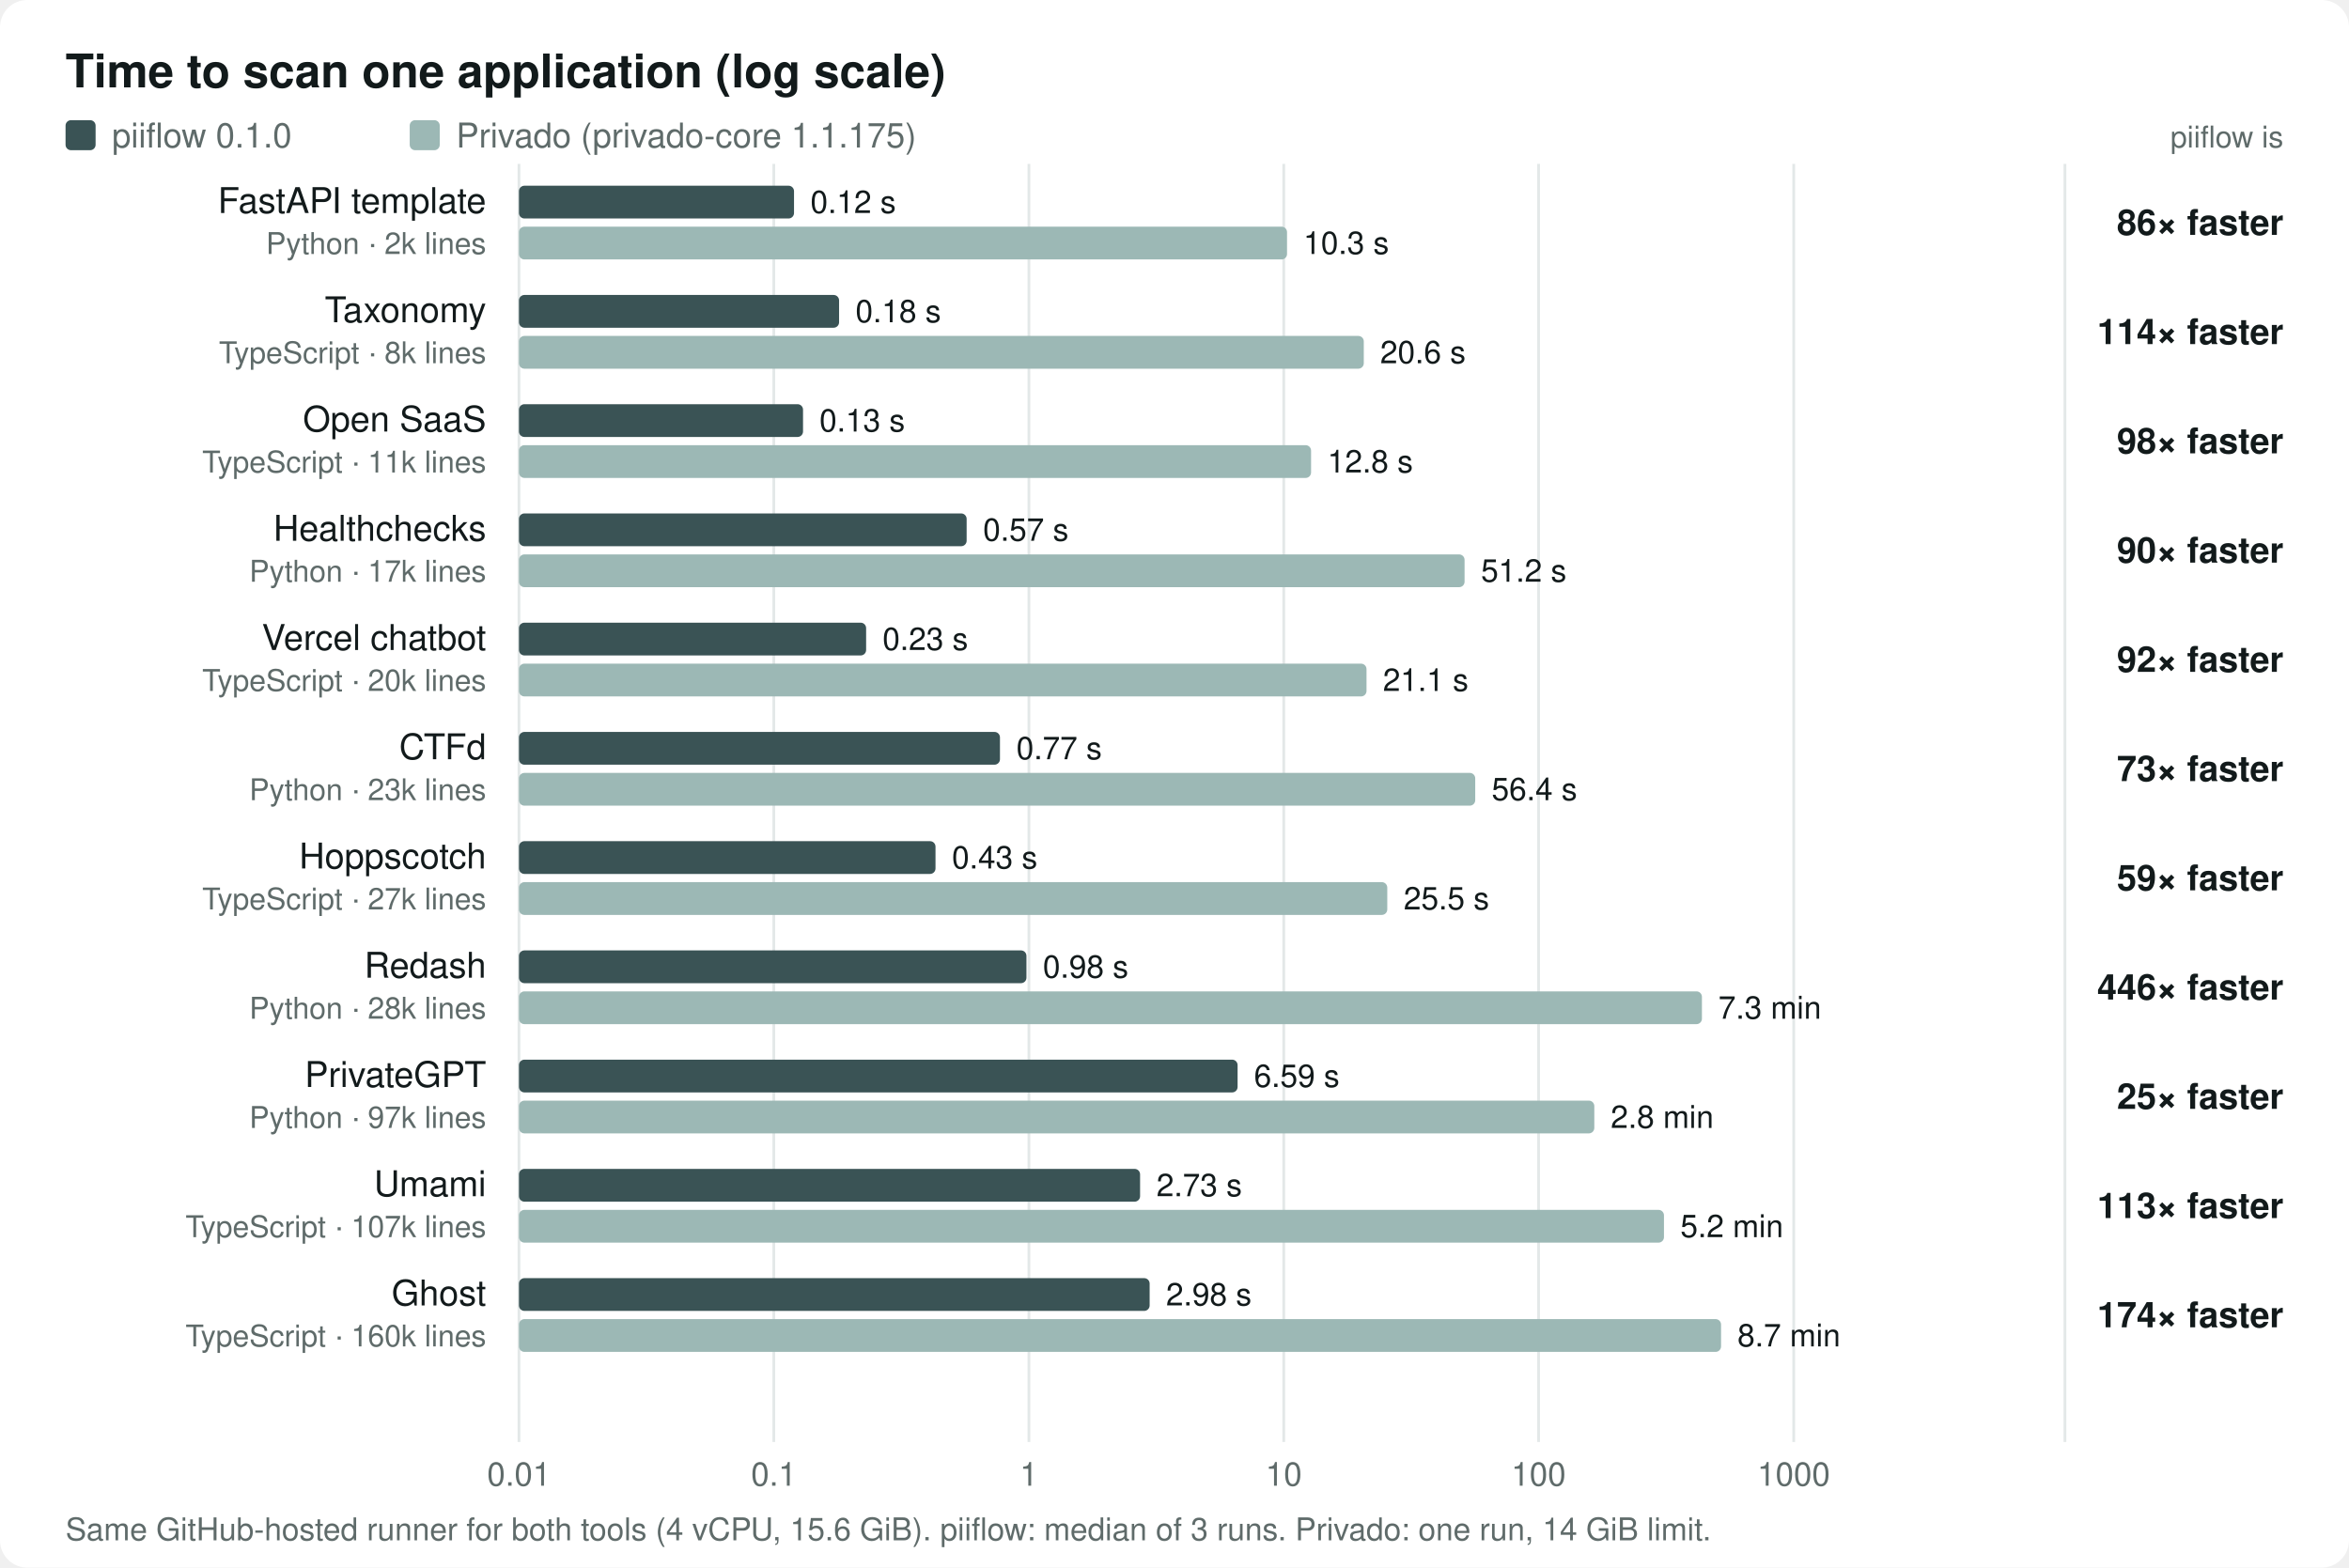
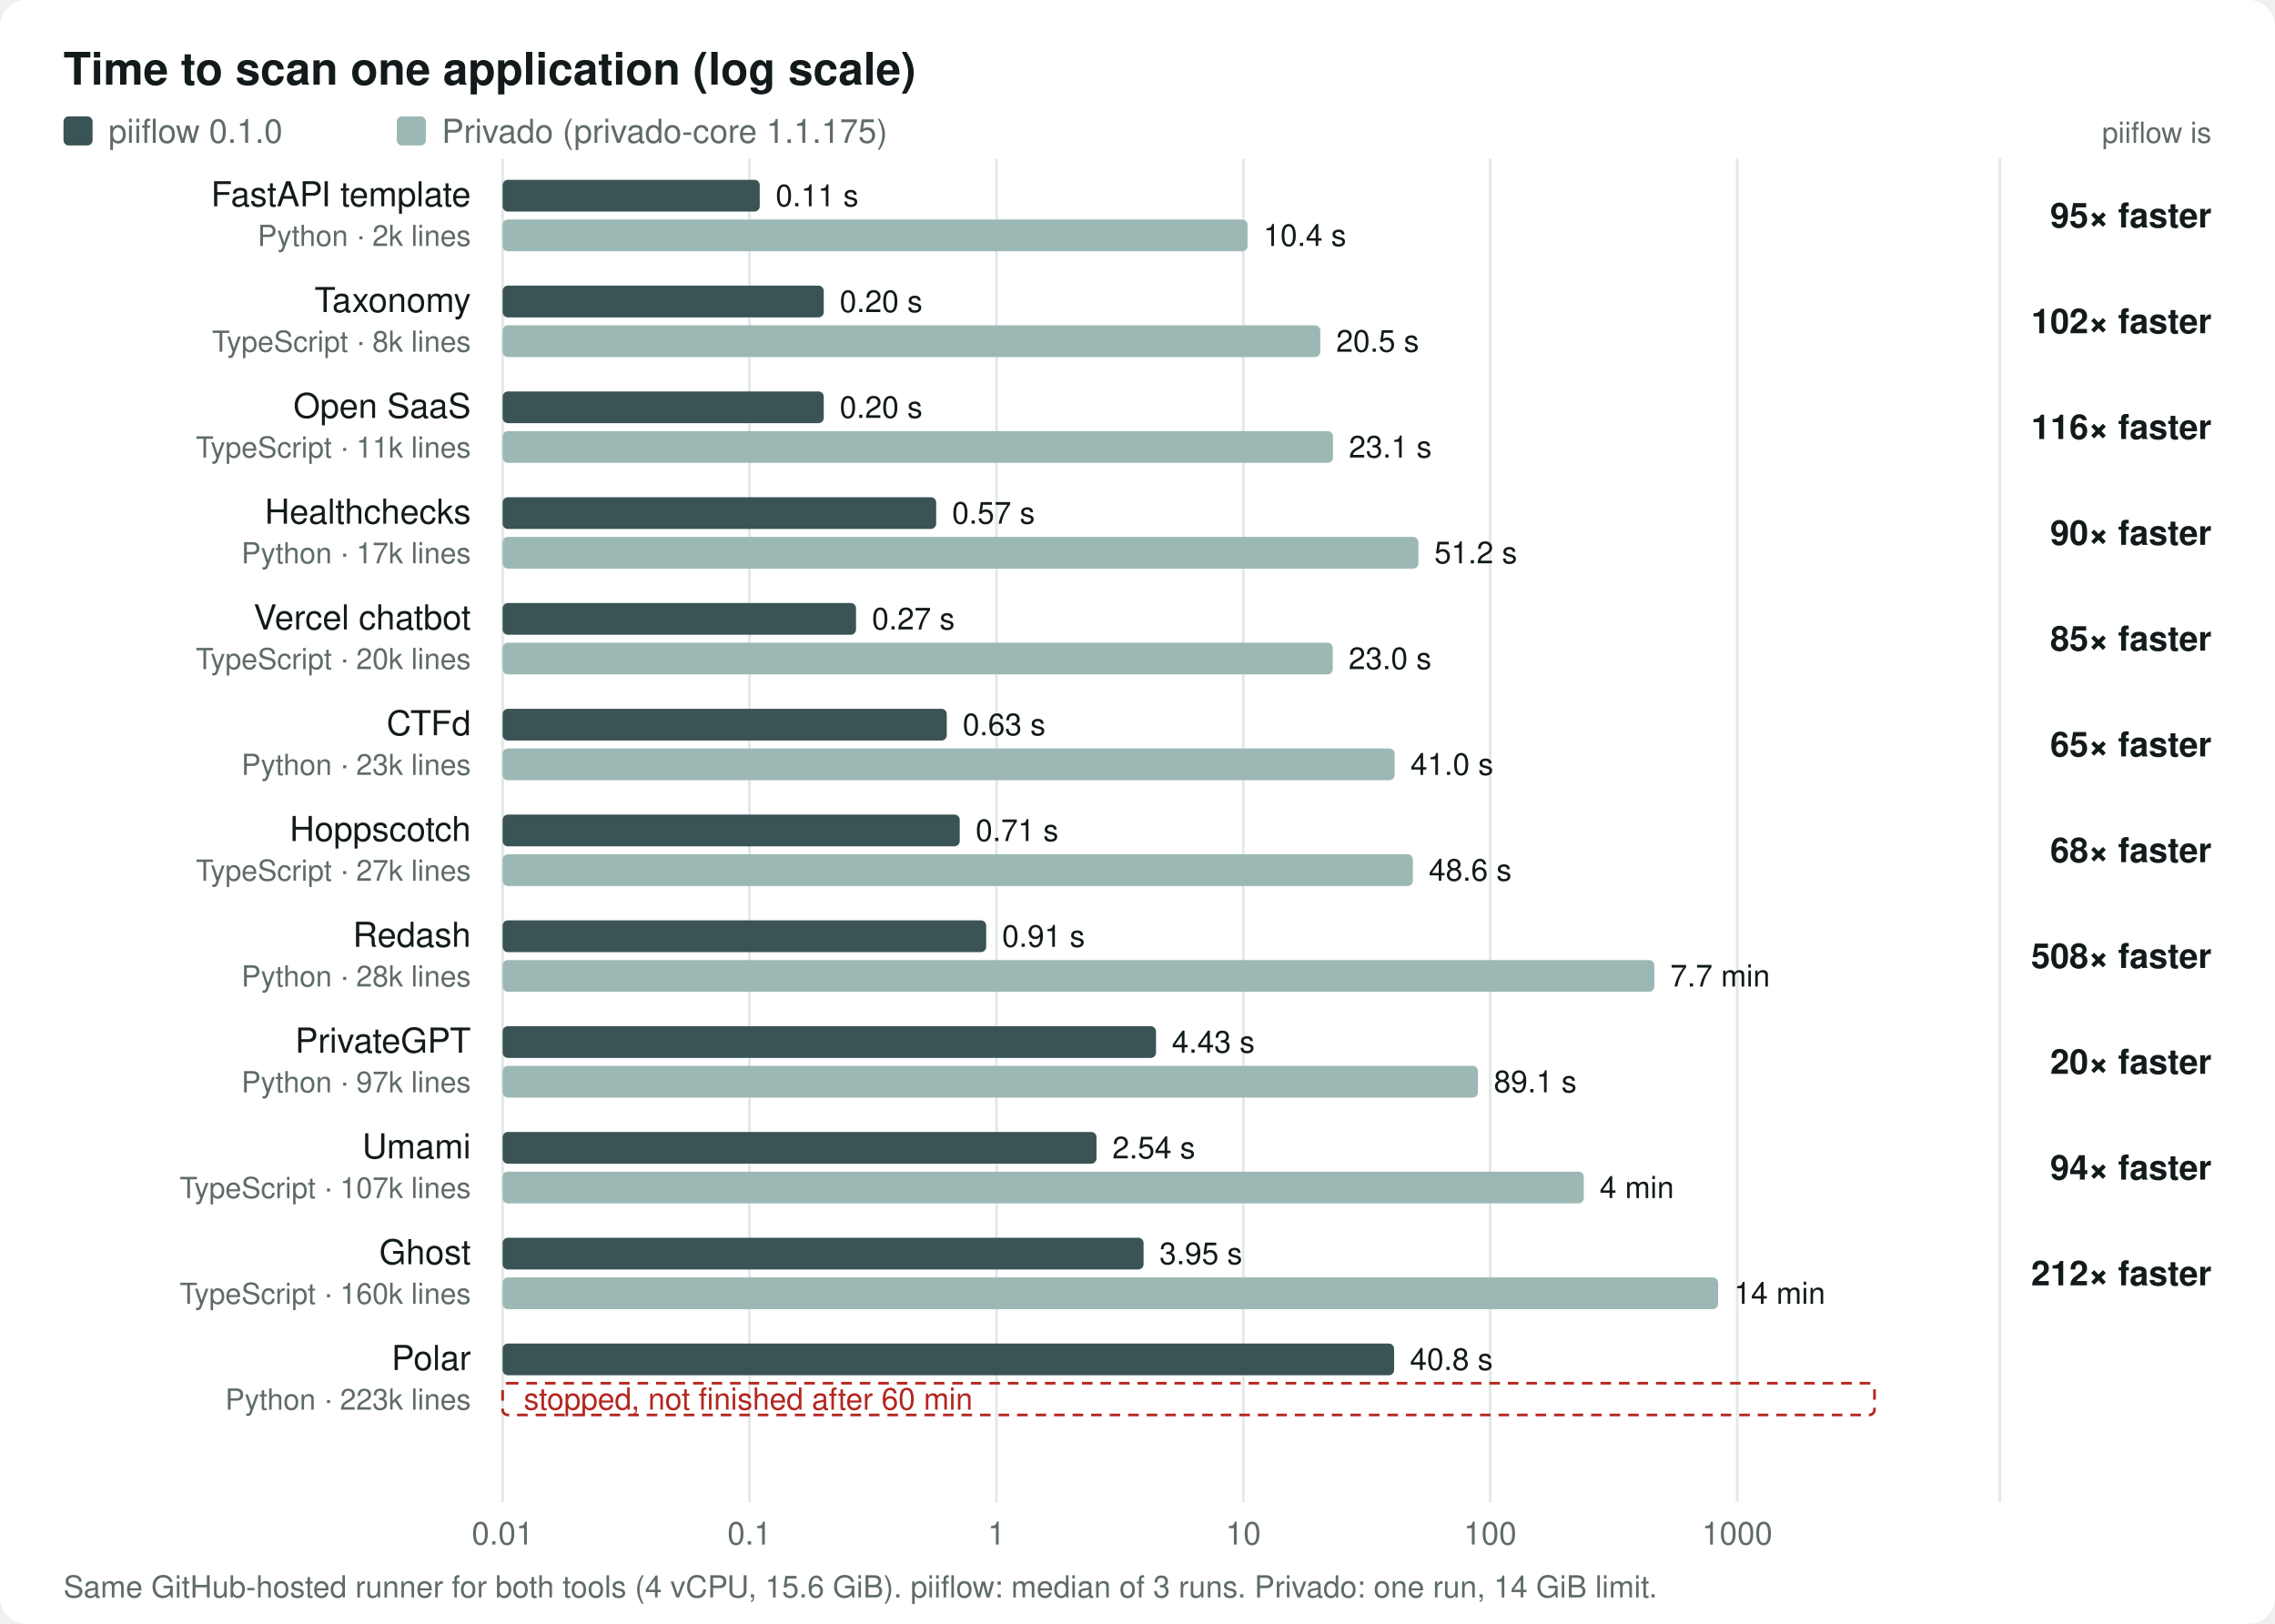
- <svg xmlns="http://www.w3.org/2000/svg" viewBox="0 0 860 574" width="860" height="574" font-family="-apple-system, Segoe UI, Helvetica, Arial, sans-serif">
-   <rect width="860" height="574" rx="10" fill="#ffffff" />
+ <svg xmlns="http://www.w3.org/2000/svg" viewBox="0 0 860 614" width="860" height="614" font-family="-apple-system, Segoe UI, Helvetica, Arial, sans-serif">
+   <rect width="860" height="614" rx="10" fill="#ffffff" />
  <text x="24" y="32" font-size="17" font-weight="600" fill="#121a1b">Time to scan one application (log scale)</text>
  <rect x="24" y="44" width="11" height="11" rx="2" fill="#3a5355" />
  <text x="41" y="54" font-size="12.5" fill="#5f6b6a">piiflow 0.1.0</text>
  <rect x="150" y="44" width="11" height="11" rx="2" fill="#9cb8b5" />
  <text x="167" y="54" font-size="12.5" fill="#5f6b6a">Privado (privado-core 1.1.175)</text>
-   <line x1="190.0" x2="190.0" y1="60" y2="528" stroke="#e3e8e8" />
-   <text x="190.0" y="544" font-size="12" fill="#5f6b6a" text-anchor="middle">0.01</text>
-   <line x1="283.3" x2="283.3" y1="60" y2="528" stroke="#e3e8e8" />
-   <text x="283.3" y="544" font-size="12" fill="#5f6b6a" text-anchor="middle">0.1</text>
-   <line x1="376.7" x2="376.7" y1="60" y2="528" stroke="#e3e8e8" />
-   <text x="376.7" y="544" font-size="12" fill="#5f6b6a" text-anchor="middle">1</text>
-   <line x1="470.0" x2="470.0" y1="60" y2="528" stroke="#e3e8e8" />
-   <text x="470.0" y="544" font-size="12" fill="#5f6b6a" text-anchor="middle">10</text>
-   <line x1="563.3" x2="563.3" y1="60" y2="528" stroke="#e3e8e8" />
-   <text x="563.3" y="544" font-size="12" fill="#5f6b6a" text-anchor="middle">100</text>
-   <line x1="656.7" x2="656.7" y1="60" y2="528" stroke="#e3e8e8" />
-   <text x="656.7" y="544" font-size="12" fill="#5f6b6a" text-anchor="middle">1000</text>
-   <line x1="756" x2="756" y1="60" y2="528" stroke="#e3e8e8" />
+   <line x1="190.0" x2="190.0" y1="60" y2="568" stroke="#e3e8e8" />
+   <text x="190.0" y="584" font-size="12" fill="#5f6b6a" text-anchor="middle">0.01</text>
+   <line x1="283.3" x2="283.3" y1="60" y2="568" stroke="#e3e8e8" />
+   <text x="283.3" y="584" font-size="12" fill="#5f6b6a" text-anchor="middle">0.1</text>
+   <line x1="376.7" x2="376.7" y1="60" y2="568" stroke="#e3e8e8" />
+   <text x="376.7" y="584" font-size="12" fill="#5f6b6a" text-anchor="middle">1</text>
+   <line x1="470.0" x2="470.0" y1="60" y2="568" stroke="#e3e8e8" />
+   <text x="470.0" y="584" font-size="12" fill="#5f6b6a" text-anchor="middle">10</text>
+   <line x1="563.3" x2="563.3" y1="60" y2="568" stroke="#e3e8e8" />
+   <text x="563.3" y="584" font-size="12" fill="#5f6b6a" text-anchor="middle">100</text>
+   <line x1="656.7" x2="656.7" y1="60" y2="568" stroke="#e3e8e8" />
+   <text x="656.7" y="584" font-size="12" fill="#5f6b6a" text-anchor="middle">1000</text>
+   <line x1="756" x2="756" y1="60" y2="568" stroke="#e3e8e8" />
  <text x="836" y="54" font-size="11" fill="#5f6b6a" text-anchor="end">piiflow is</text>
  <text x="178" y="78" font-size="13" fill="#121a1b" text-anchor="end">FastAPI template</text>
  <text x="178" y="93" font-size="11" fill="#5f6b6a" text-anchor="end">Python · 2k lines</text>
-   <rect x="190" y="68" width="100.7" height="12" rx="2" fill="#3a5355" />
-   <text x="296.7" y="78" font-size="11.5" fill="#121a1b">0.12 s</text>
-   <rect x="190" y="83" width="281.2" height="12" rx="2" fill="#9cb8b5" />
-   <text x="477.2" y="93" font-size="11.5" fill="#121a1b">10.3 s</text>
-   <text x="836" y="86" font-size="13" font-weight="600" fill="#121a1b" text-anchor="end">86× faster</text>
+   <rect x="190" y="68" width="97.2" height="12" rx="2" fill="#3a5355" />
+   <text x="293.2" y="78" font-size="11.5" fill="#121a1b">0.11 s</text>
+   <rect x="190" y="83" width="281.6" height="12" rx="2" fill="#9cb8b5" />
+   <text x="477.6" y="93" font-size="11.5" fill="#121a1b">10.4 s</text>
+   <text x="836" y="86" font-size="13" font-weight="600" fill="#121a1b" text-anchor="end">95× faster</text>
  <text x="178" y="118" font-size="13" fill="#121a1b" text-anchor="end">Taxonomy</text>
  <text x="178" y="133" font-size="11" fill="#5f6b6a" text-anchor="end">TypeScript · 8k lines</text>
-   <rect x="190" y="108" width="117.2" height="12" rx="2" fill="#3a5355" />
-   <text x="313.2" y="118" font-size="11.5" fill="#121a1b">0.18 s</text>
-   <rect x="190" y="123" width="309.3" height="12" rx="2" fill="#9cb8b5" />
-   <text x="505.3" y="133" font-size="11.5" fill="#121a1b">20.6 s</text>
-   <text x="836" y="126" font-size="13" font-weight="600" fill="#121a1b" text-anchor="end">114× faster</text>
+   <rect x="190" y="108" width="121.4" height="12" rx="2" fill="#3a5355" />
+   <text x="317.4" y="118" font-size="11.5" fill="#121a1b">0.20 s</text>
+   <rect x="190" y="123" width="309.1" height="12" rx="2" fill="#9cb8b5" />
+   <text x="505.1" y="133" font-size="11.5" fill="#121a1b">20.5 s</text>
+   <text x="836" y="126" font-size="13" font-weight="600" fill="#121a1b" text-anchor="end">102× faster</text>
  <text x="178" y="158" font-size="13" fill="#121a1b" text-anchor="end">Open SaaS</text>
  <text x="178" y="173" font-size="11" fill="#5f6b6a" text-anchor="end">TypeScript · 11k lines</text>
-   <rect x="190" y="148" width="104.0" height="12" rx="2" fill="#3a5355" />
-   <text x="300.0" y="158" font-size="11.5" fill="#121a1b">0.13 s</text>
-   <rect x="190" y="163" width="290.0" height="12" rx="2" fill="#9cb8b5" />
-   <text x="486.0" y="173" font-size="11.5" fill="#121a1b">12.8 s</text>
-   <text x="836" y="166" font-size="13" font-weight="600" fill="#121a1b" text-anchor="end">98× faster</text>
+   <rect x="190" y="148" width="121.4" height="12" rx="2" fill="#3a5355" />
+   <text x="317.4" y="158" font-size="11.5" fill="#121a1b">0.20 s</text>
+   <rect x="190" y="163" width="313.9" height="12" rx="2" fill="#9cb8b5" />
+   <text x="509.9" y="173" font-size="11.5" fill="#121a1b">23.1 s</text>
+   <text x="836" y="166" font-size="13" font-weight="600" fill="#121a1b" text-anchor="end">116× faster</text>
  <text x="178" y="198" font-size="13" fill="#121a1b" text-anchor="end">Healthchecks</text>
  <text x="178" y="213" font-size="11" fill="#5f6b6a" text-anchor="end">Python · 17k lines</text>
  <rect x="190" y="188" width="163.9" height="12" rx="2" fill="#3a5355" />
  <text x="359.9" y="198" font-size="11.5" fill="#121a1b">0.57 s</text>
  <rect x="190" y="203" width="346.2" height="12" rx="2" fill="#9cb8b5" />
  <text x="542.2" y="213" font-size="11.5" fill="#121a1b">51.2 s</text>
  <text x="836" y="206" font-size="13" font-weight="600" fill="#121a1b" text-anchor="end">90× faster</text>
  <text x="178" y="238" font-size="13" fill="#121a1b" text-anchor="end">Vercel chatbot</text>
  <text x="178" y="253" font-size="11" fill="#5f6b6a" text-anchor="end">TypeScript · 20k lines</text>
-   <rect x="190" y="228" width="127.1" height="12" rx="2" fill="#3a5355" />
-   <text x="323.1" y="238" font-size="11.5" fill="#121a1b">0.23 s</text>
-   <rect x="190" y="243" width="310.3" height="12" rx="2" fill="#9cb8b5" />
-   <text x="506.3" y="253" font-size="11.5" fill="#121a1b">21.1 s</text>
-   <text x="836" y="246" font-size="13" font-weight="600" fill="#121a1b" text-anchor="end">92× faster</text>
+   <rect x="190" y="228" width="133.6" height="12" rx="2" fill="#3a5355" />
+   <text x="329.6" y="238" font-size="11.5" fill="#121a1b">0.27 s</text>
+   <rect x="190" y="243" width="313.8" height="12" rx="2" fill="#9cb8b5" />
+   <text x="509.8" y="253" font-size="11.5" fill="#121a1b">23.0 s</text>
+   <text x="836" y="246" font-size="13" font-weight="600" fill="#121a1b" text-anchor="end">85× faster</text>
  <text x="178" y="278" font-size="13" fill="#121a1b" text-anchor="end">CTFd</text>
  <text x="178" y="293" font-size="11" fill="#5f6b6a" text-anchor="end">Python · 23k lines</text>
-   <rect x="190" y="268" width="176.1" height="12" rx="2" fill="#3a5355" />
-   <text x="372.1" y="278" font-size="11.5" fill="#121a1b">0.77 s</text>
-   <rect x="190" y="283" width="350.1" height="12" rx="2" fill="#9cb8b5" />
-   <text x="546.1" y="293" font-size="11.5" fill="#121a1b">56.4 s</text>
-   <text x="836" y="286" font-size="13" font-weight="600" fill="#121a1b" text-anchor="end">73× faster</text>
+   <rect x="190" y="268" width="167.9" height="12" rx="2" fill="#3a5355" />
+   <text x="363.9" y="278" font-size="11.5" fill="#121a1b">0.63 s</text>
+   <rect x="190" y="283" width="337.2" height="12" rx="2" fill="#9cb8b5" />
+   <text x="533.2" y="293" font-size="11.5" fill="#121a1b">41.0 s</text>
+   <text x="836" y="286" font-size="13" font-weight="600" fill="#121a1b" text-anchor="end">65× faster</text>
  <text x="178" y="318" font-size="13" fill="#121a1b" text-anchor="end">Hoppscotch</text>
  <text x="178" y="333" font-size="11" fill="#5f6b6a" text-anchor="end">TypeScript · 27k lines</text>
-   <rect x="190" y="308" width="152.5" height="12" rx="2" fill="#3a5355" />
-   <text x="348.5" y="318" font-size="11.5" fill="#121a1b">0.43 s</text>
-   <rect x="190" y="323" width="317.9" height="12" rx="2" fill="#9cb8b5" />
-   <text x="513.9" y="333" font-size="11.5" fill="#121a1b">25.5 s</text>
-   <text x="836" y="326" font-size="13" font-weight="600" fill="#121a1b" text-anchor="end">59× faster</text>
+   <rect x="190" y="308" width="172.8" height="12" rx="2" fill="#3a5355" />
+   <text x="368.8" y="318" font-size="11.5" fill="#121a1b">0.71 s</text>
+   <rect x="190" y="323" width="344.1" height="12" rx="2" fill="#9cb8b5" />
+   <text x="540.1" y="333" font-size="11.5" fill="#121a1b">48.6 s</text>
+   <text x="836" y="326" font-size="13" font-weight="600" fill="#121a1b" text-anchor="end">68× faster</text>
  <text x="178" y="358" font-size="13" fill="#121a1b" text-anchor="end">Redash</text>
  <text x="178" y="373" font-size="11" fill="#5f6b6a" text-anchor="end">Python · 28k lines</text>
-   <rect x="190" y="348" width="185.8" height="12" rx="2" fill="#3a5355" />
-   <text x="381.8" y="358" font-size="11.5" fill="#121a1b">0.98 s</text>
-   <rect x="190" y="363" width="433.1" height="12" rx="2" fill="#9cb8b5" />
-   <text x="629.1" y="373" font-size="11.5" fill="#121a1b">7.3 min</text>
-   <text x="836" y="366" font-size="13" font-weight="600" fill="#121a1b" text-anchor="end">446× faster</text>
+   <rect x="190" y="348" width="182.8" height="12" rx="2" fill="#3a5355" />
+   <text x="378.8" y="358" font-size="11.5" fill="#121a1b">0.91 s</text>
+   <rect x="190" y="363" width="435.4" height="12" rx="2" fill="#9cb8b5" />
+   <text x="631.4" y="373" font-size="11.5" fill="#121a1b">7.7 min</text>
+   <text x="836" y="366" font-size="13" font-weight="600" fill="#121a1b" text-anchor="end">508× faster</text>
  <text x="178" y="398" font-size="13" fill="#121a1b" text-anchor="end">PrivateGPT</text>
  <text x="178" y="413" font-size="11" fill="#5f6b6a" text-anchor="end">Python · 97k lines</text>
-   <rect x="190" y="388" width="263.1" height="12" rx="2" fill="#3a5355" />
-   <text x="459.1" y="398" font-size="11.5" fill="#121a1b">6.59 s</text>
-   <rect x="190" y="403" width="393.7" height="12" rx="2" fill="#9cb8b5" />
-   <text x="589.7" y="413" font-size="11.5" fill="#121a1b">2.8 min</text>
-   <text x="836" y="406" font-size="13" font-weight="600" fill="#121a1b" text-anchor="end">25× faster</text>
+   <rect x="190" y="388" width="247.0" height="12" rx="2" fill="#3a5355" />
+   <text x="443.0" y="398" font-size="11.5" fill="#121a1b">4.43 s</text>
+   <rect x="190" y="403" width="368.7" height="12" rx="2" fill="#9cb8b5" />
+   <text x="564.7" y="413" font-size="11.5" fill="#121a1b">89.1 s</text>
+   <text x="836" y="406" font-size="13" font-weight="600" fill="#121a1b" text-anchor="end">20× faster</text>
  <text x="178" y="438" font-size="13" fill="#121a1b" text-anchor="end">Umami</text>
  <text x="178" y="453" font-size="11" fill="#5f6b6a" text-anchor="end">TypeScript · 107k lines</text>
-   <rect x="190" y="428" width="227.4" height="12" rx="2" fill="#3a5355" />
-   <text x="423.4" y="438" font-size="11.5" fill="#121a1b">2.73 s</text>
-   <rect x="190" y="443" width="419.2" height="12" rx="2" fill="#9cb8b5" />
-   <text x="615.2" y="453" font-size="11.5" fill="#121a1b">5.2 min</text>
-   <text x="836" y="446" font-size="13" font-weight="600" fill="#121a1b" text-anchor="end">113× faster</text>
+   <rect x="190" y="428" width="224.5" height="12" rx="2" fill="#3a5355" />
+   <text x="420.5" y="438" font-size="11.5" fill="#121a1b">2.54 s</text>
+   <rect x="190" y="443" width="408.7" height="12" rx="2" fill="#9cb8b5" />
+   <text x="604.7" y="453" font-size="11.5" fill="#121a1b">4 min</text>
+   <text x="836" y="446" font-size="13" font-weight="600" fill="#121a1b" text-anchor="end">94× faster</text>
  <text x="178" y="478" font-size="13" fill="#121a1b" text-anchor="end">Ghost</text>
  <text x="178" y="493" font-size="11" fill="#5f6b6a" text-anchor="end">TypeScript · 160k lines</text>
-   <rect x="190" y="468" width="230.9" height="12" rx="2" fill="#3a5355" />
-   <text x="426.9" y="478" font-size="11.5" fill="#121a1b">2.98 s</text>
-   <rect x="190" y="483" width="440.1" height="12" rx="2" fill="#9cb8b5" />
-   <text x="636.1" y="493" font-size="11.5" fill="#121a1b">8.7 min</text>
-   <text x="836" y="486" font-size="13" font-weight="600" fill="#121a1b" text-anchor="end">174× faster</text>
-   <text x="24" y="564" font-size="11.5" fill="#5f6b6a">Same GitHub-hosted runner for both tools (4 vCPU, 15.6 GiB). piiflow: median of 3 runs. Privado: one run, 14 GiB limit.</text>
+   <rect x="190" y="468" width="242.3" height="12" rx="2" fill="#3a5355" />
+   <text x="438.3" y="478" font-size="11.5" fill="#121a1b">3.95 s</text>
+   <rect x="190" y="483" width="459.5" height="12" rx="2" fill="#9cb8b5" />
+   <text x="655.5" y="493" font-size="11.5" fill="#121a1b">14 min</text>
+   <text x="836" y="486" font-size="13" font-weight="600" fill="#121a1b" text-anchor="end">212× faster</text>
+   <text x="178" y="518" font-size="13" fill="#121a1b" text-anchor="end">Polar</text>
+   <text x="178" y="533" font-size="11" fill="#5f6b6a" text-anchor="end">Python · 223k lines</text>
+   <rect x="190" y="508" width="337.0" height="12" rx="2" fill="#3a5355" />
+   <text x="533.0" y="518" font-size="11.5" fill="#121a1b">40.8 s</text>
+   <rect x="190" y="523" width="518.6" height="12" rx="2" fill="none" stroke="#b3261e" stroke-dasharray="4 3" />
+   <text x="198.0" y="533" font-size="11.5" fill="#b3261e">stopped, not finished after 60 min</text>
+   <text x="24" y="604" font-size="11.5" fill="#5f6b6a">Same GitHub-hosted runner for both tools (4 vCPU, 15.6 GiB). piiflow: median of 3 runs. Privado: one run, 14 GiB limit.</text>
</svg>
